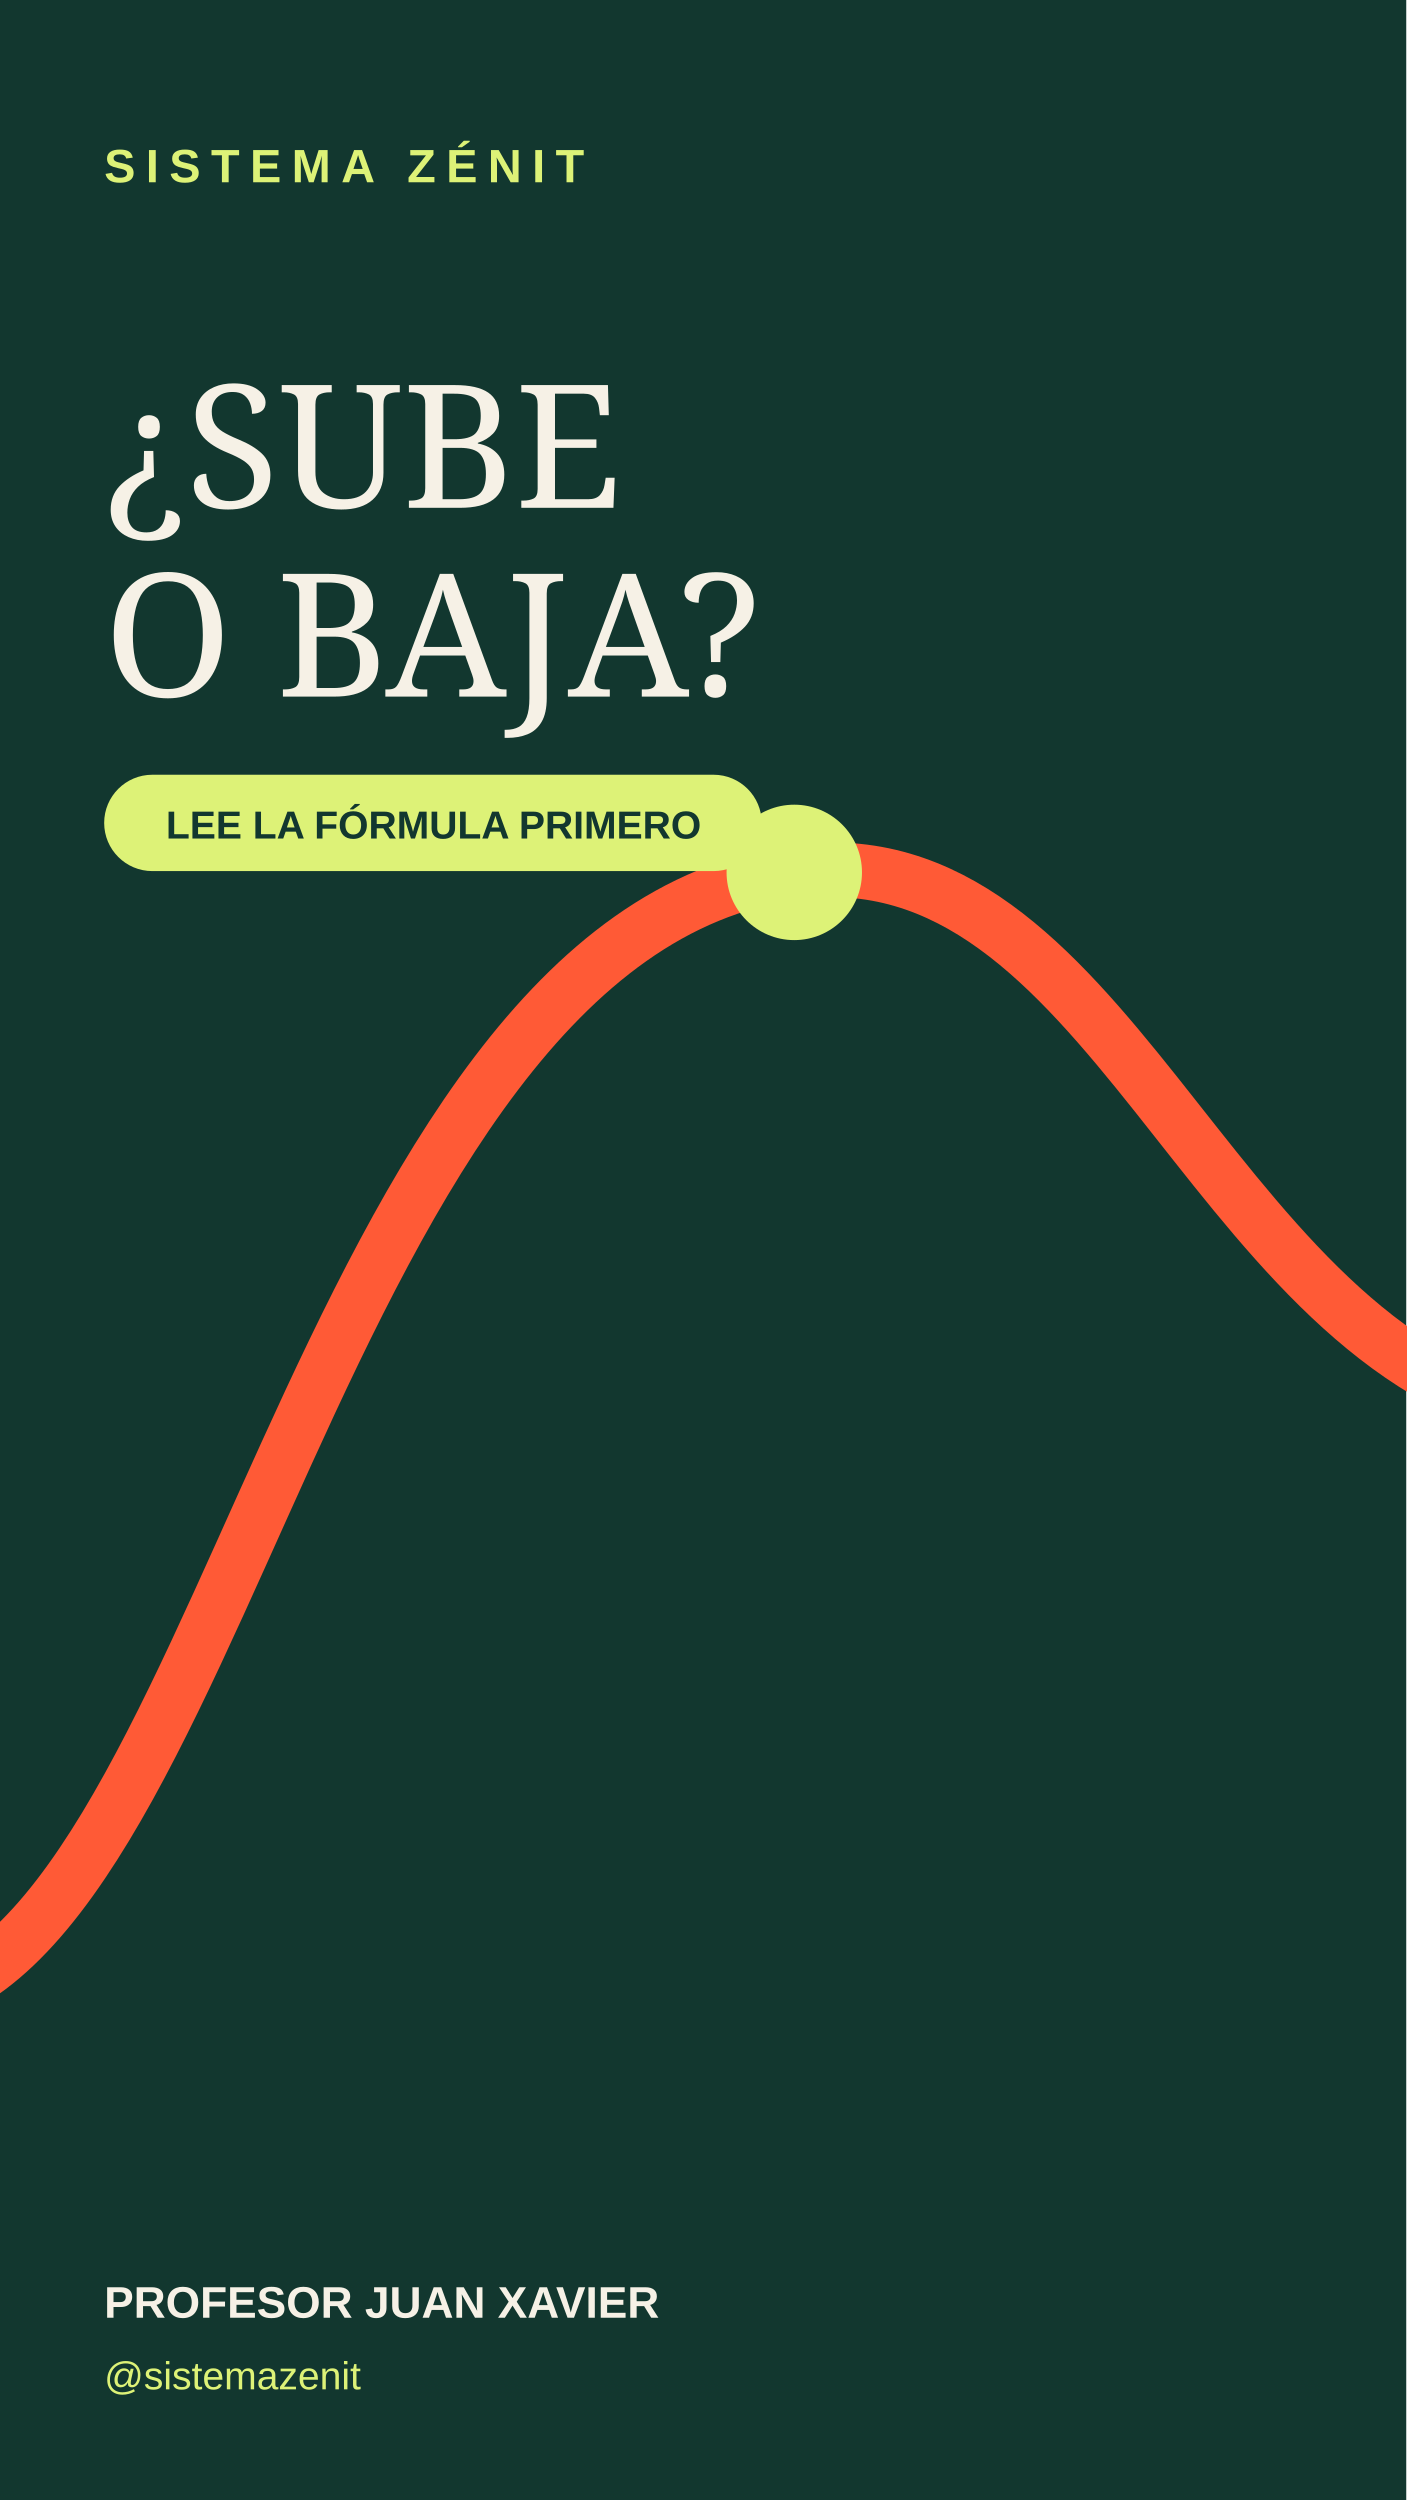
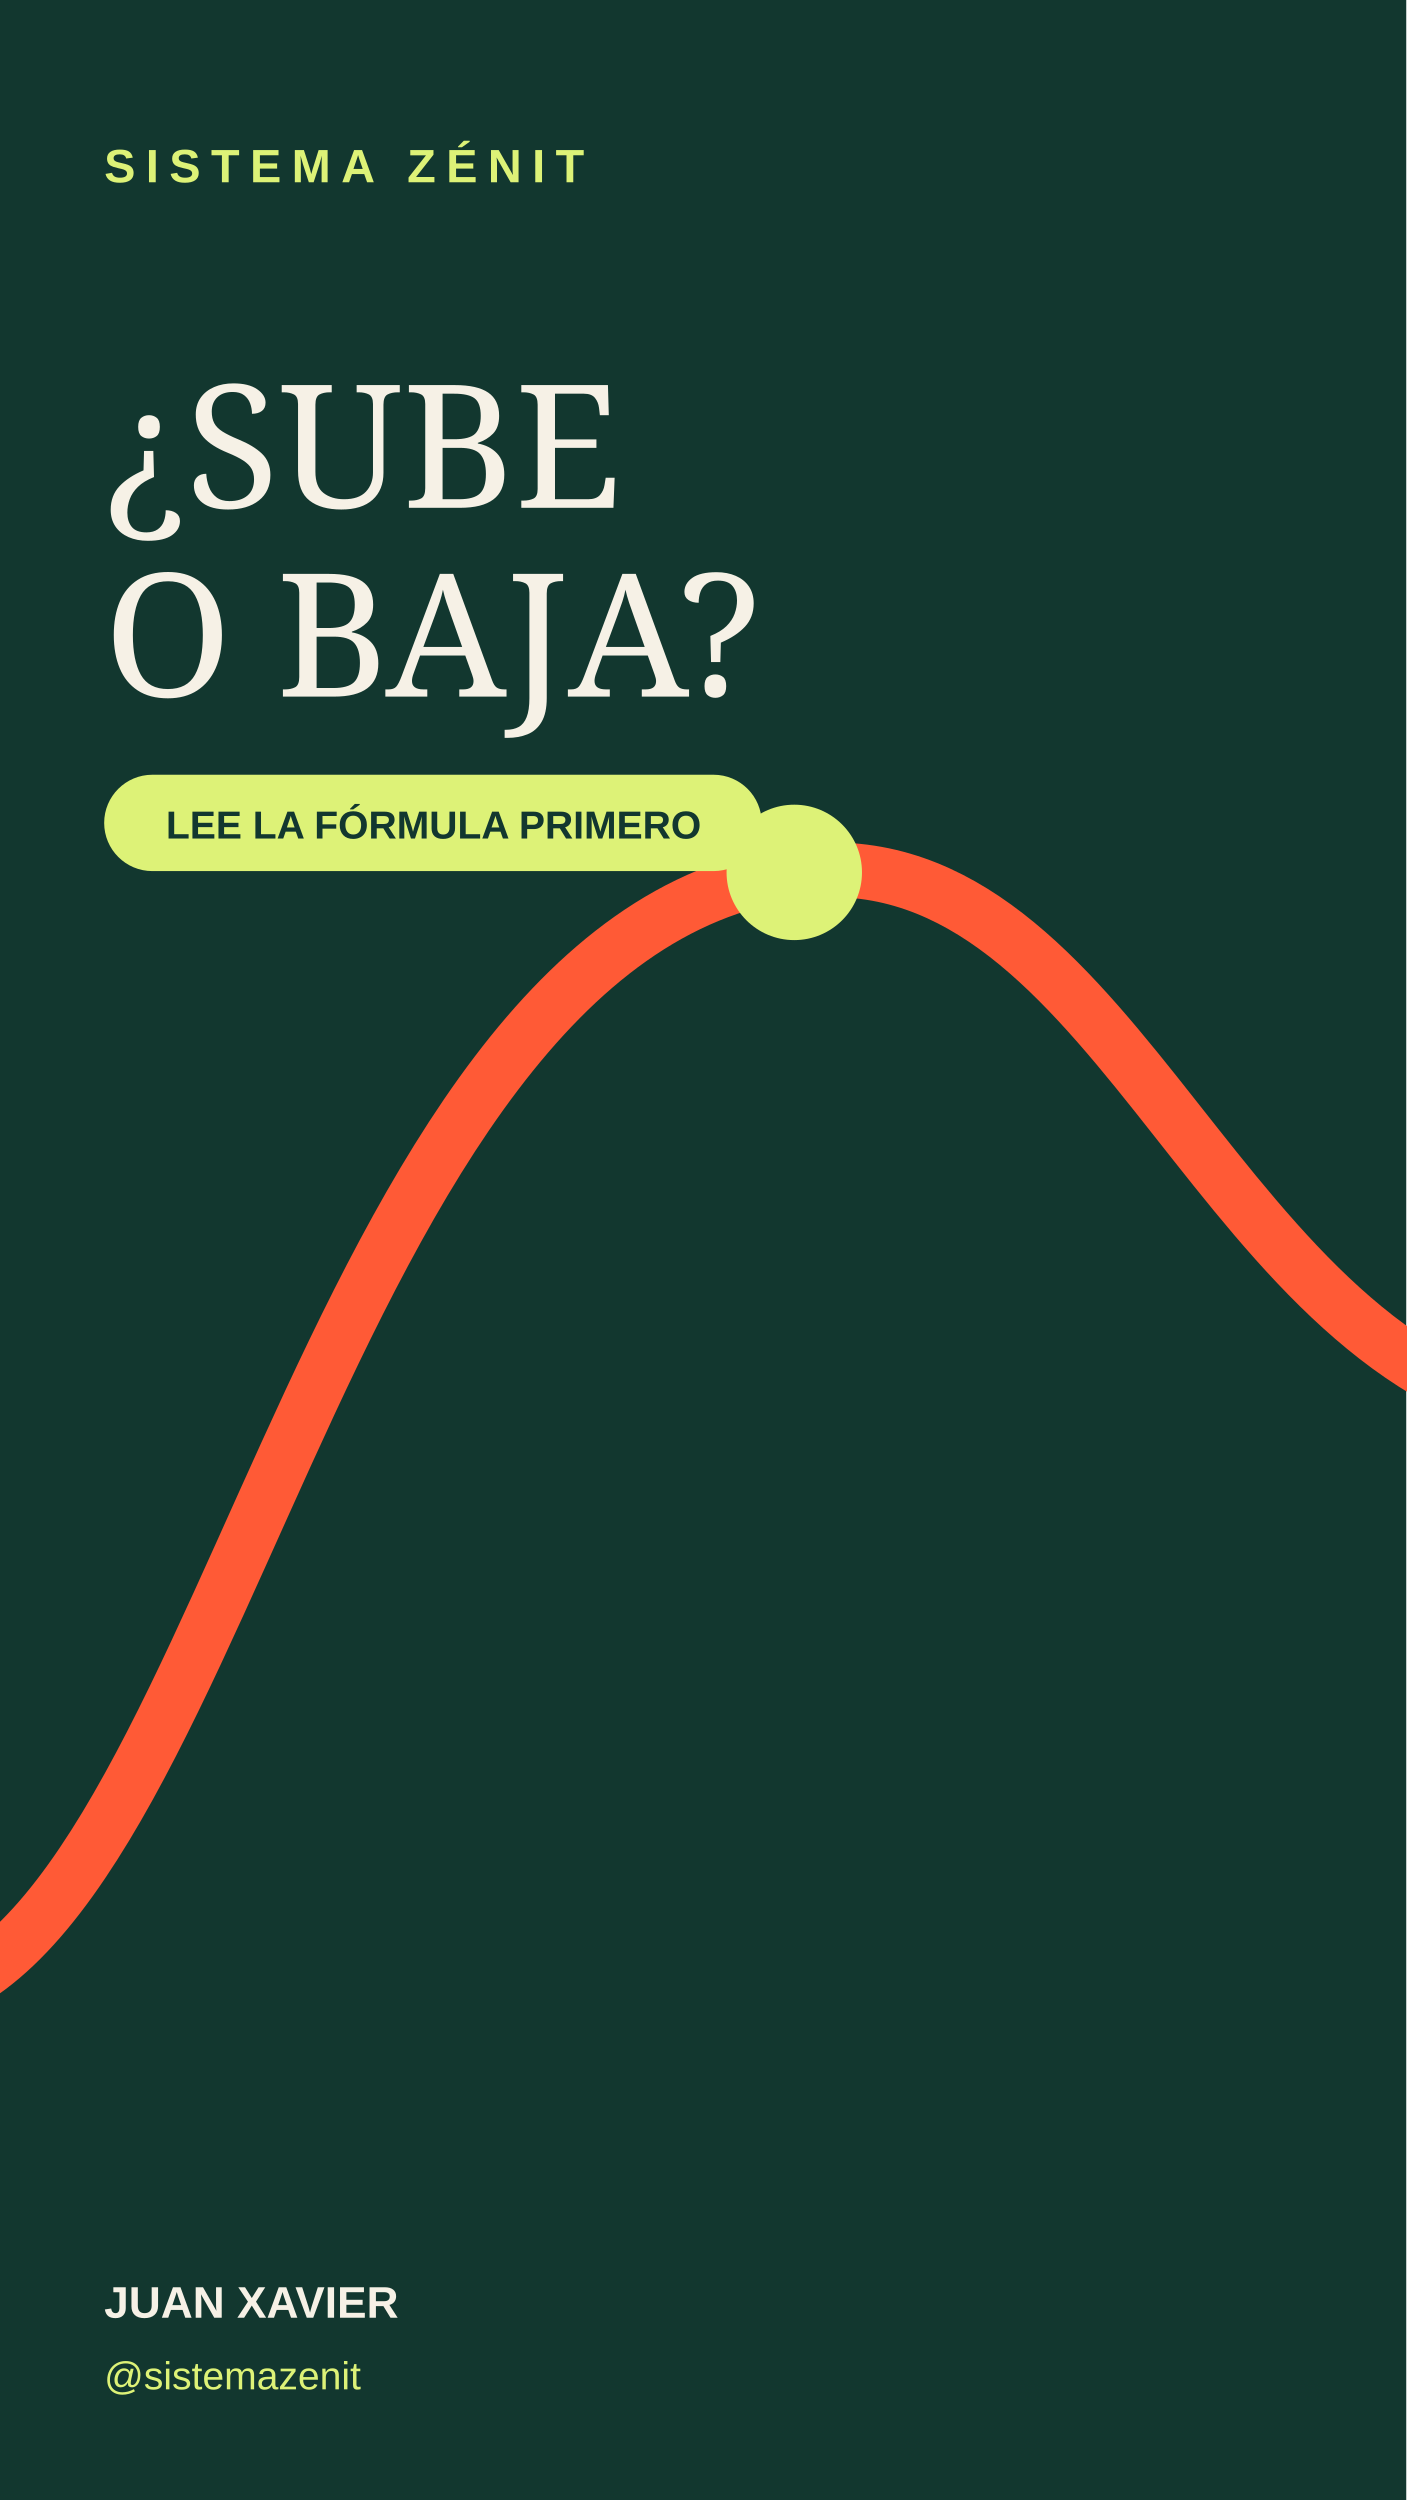
<svg xmlns="http://www.w3.org/2000/svg" viewBox="0 0 1080 1920" role="img" aria-labelledby="title">
  <rect width="1080" height="1920" fill="#12372f" />
  <path d="M-80 1540c250-20 320-820 690-870 240-33 315 350 560 415" fill="none" stroke="#ff5a36" stroke-width="42" stroke-linecap="round" />
  <circle cx="610" cy="670" r="52" fill="#ddf277" />
  <text x="80" y="140" fill="#ddf277" font-family="Arial" font-size="36" font-weight="800" letter-spacing="8">SISTEMA ZÉNIT</text>
  <text x="80" y="390" fill="#f6f1e6" font-family="Georgia" font-size="132">¿SUBE</text>
  <text x="80" y="535" fill="#f6f1e6" font-family="Georgia" font-size="132">O BAJA?</text>
  <rect x="80" y="595" width="505" height="74" rx="37" fill="#ddf277" />
  <text x="333" y="644" text-anchor="middle" fill="#12372f" font-family="Arial" font-size="30" font-weight="800">LEE LA FÓRMULA PRIMERO</text>
-   <text x="80" y="1780" fill="#f6f1e6" font-family="Arial" font-size="34" font-weight="800">PROFESOR JUAN XAVIER</text>
+   <text x="80" y="1780" fill="#f6f1e6" font-family="Arial" font-size="34" font-weight="800">JUAN XAVIER</text>
  <text x="80" y="1835" fill="#ddf277" font-family="Arial" font-size="30">@sistemazenit</text>
</svg>
